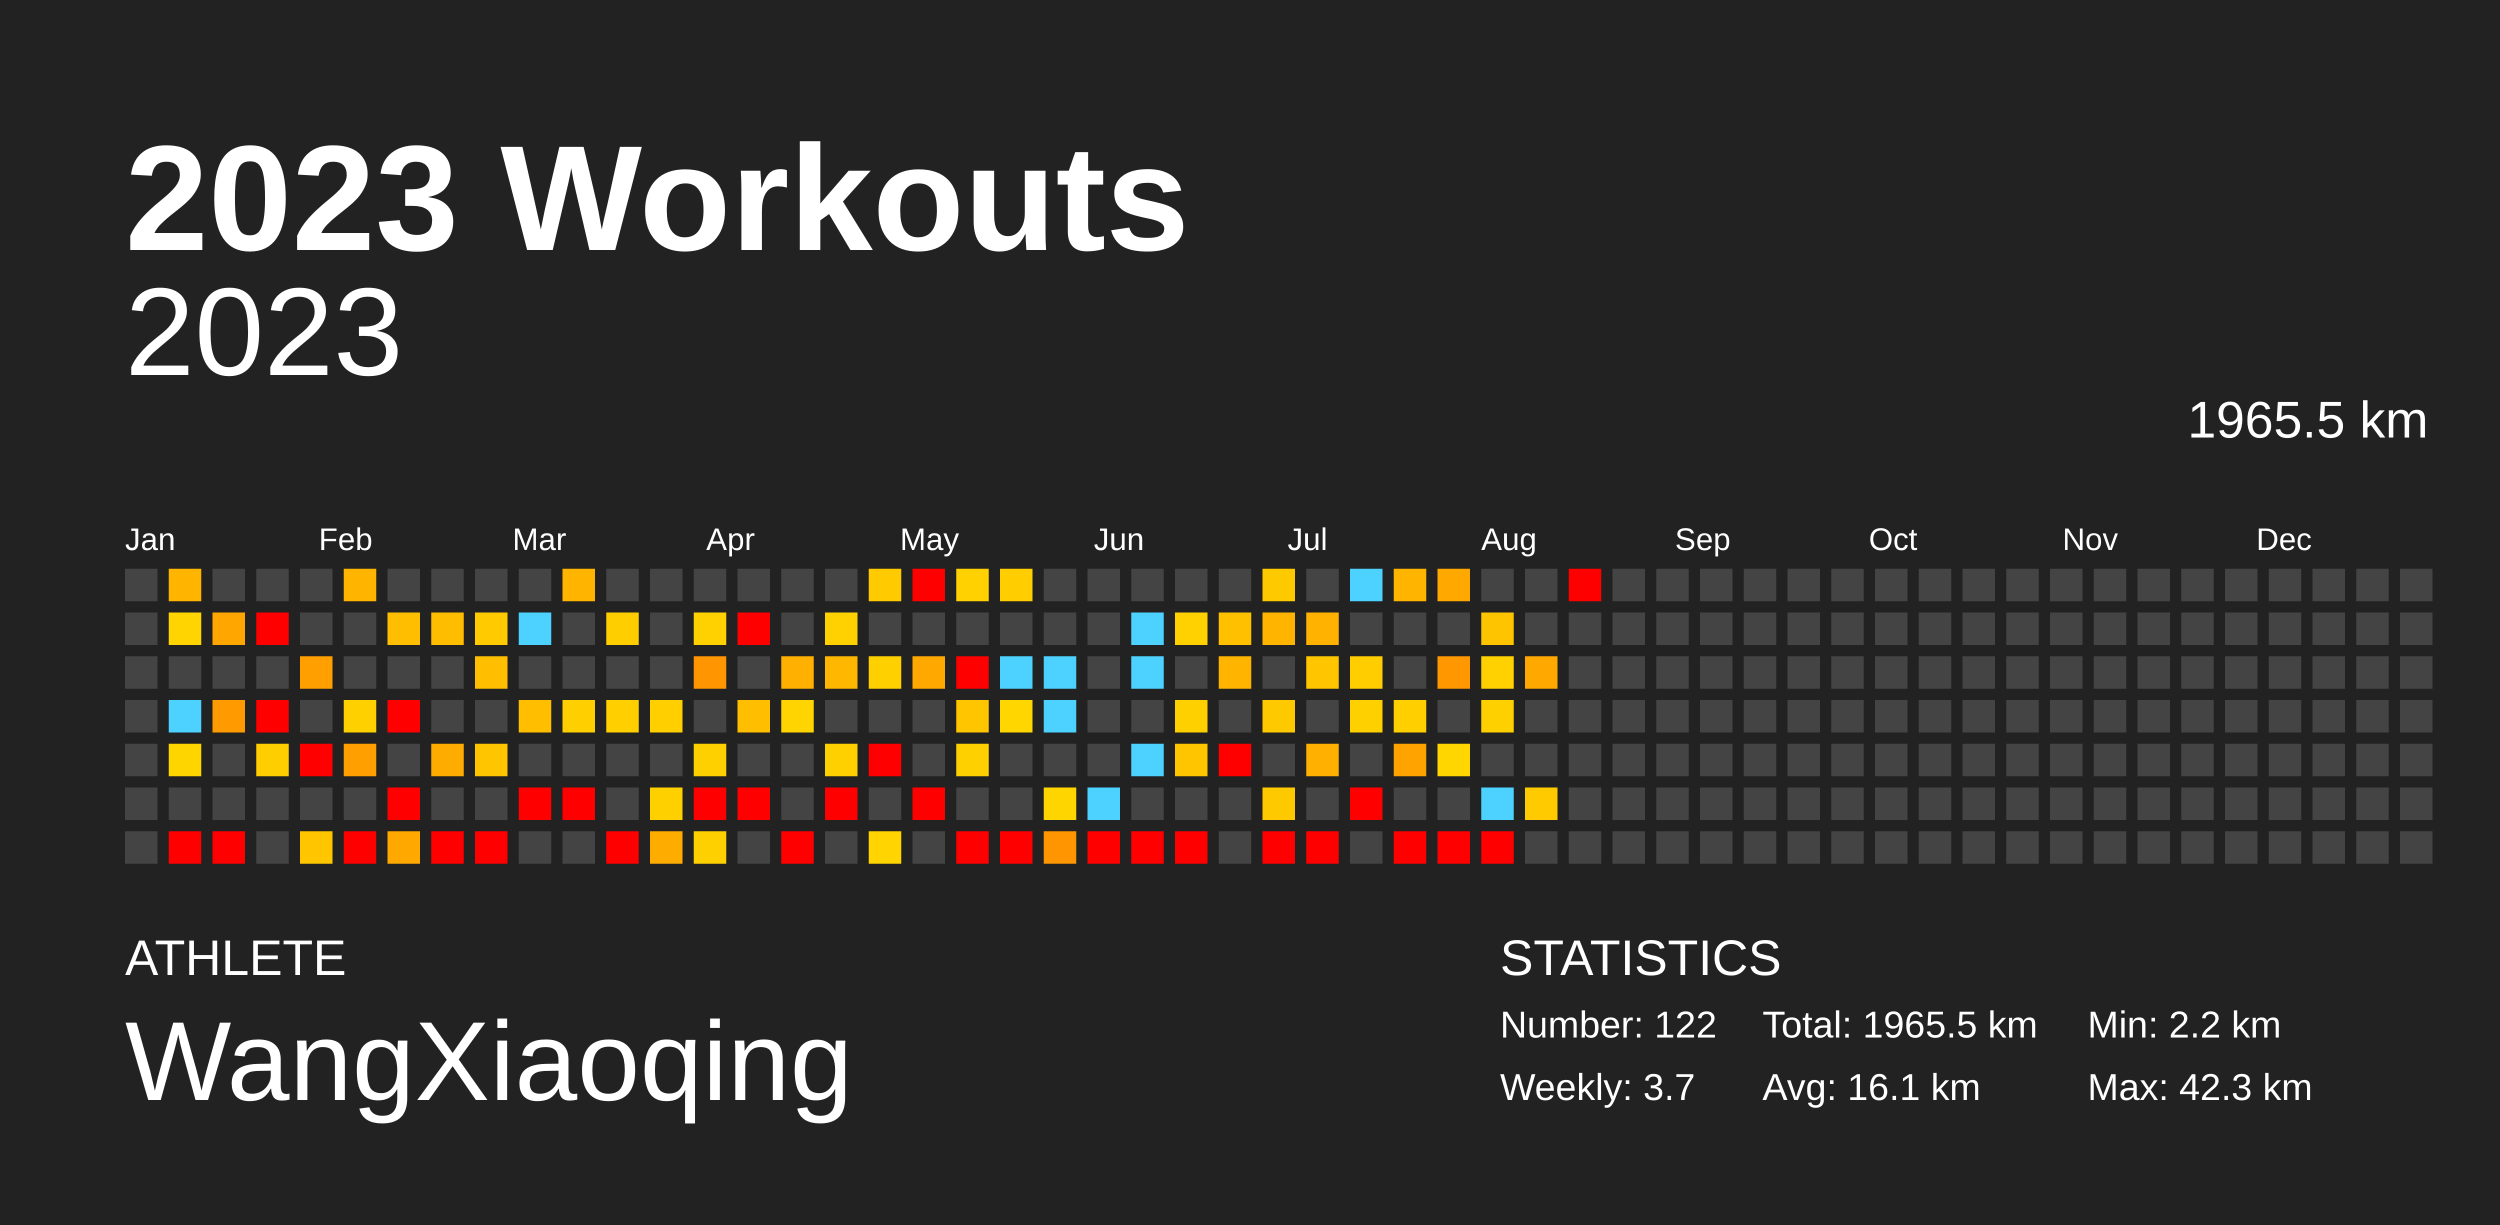
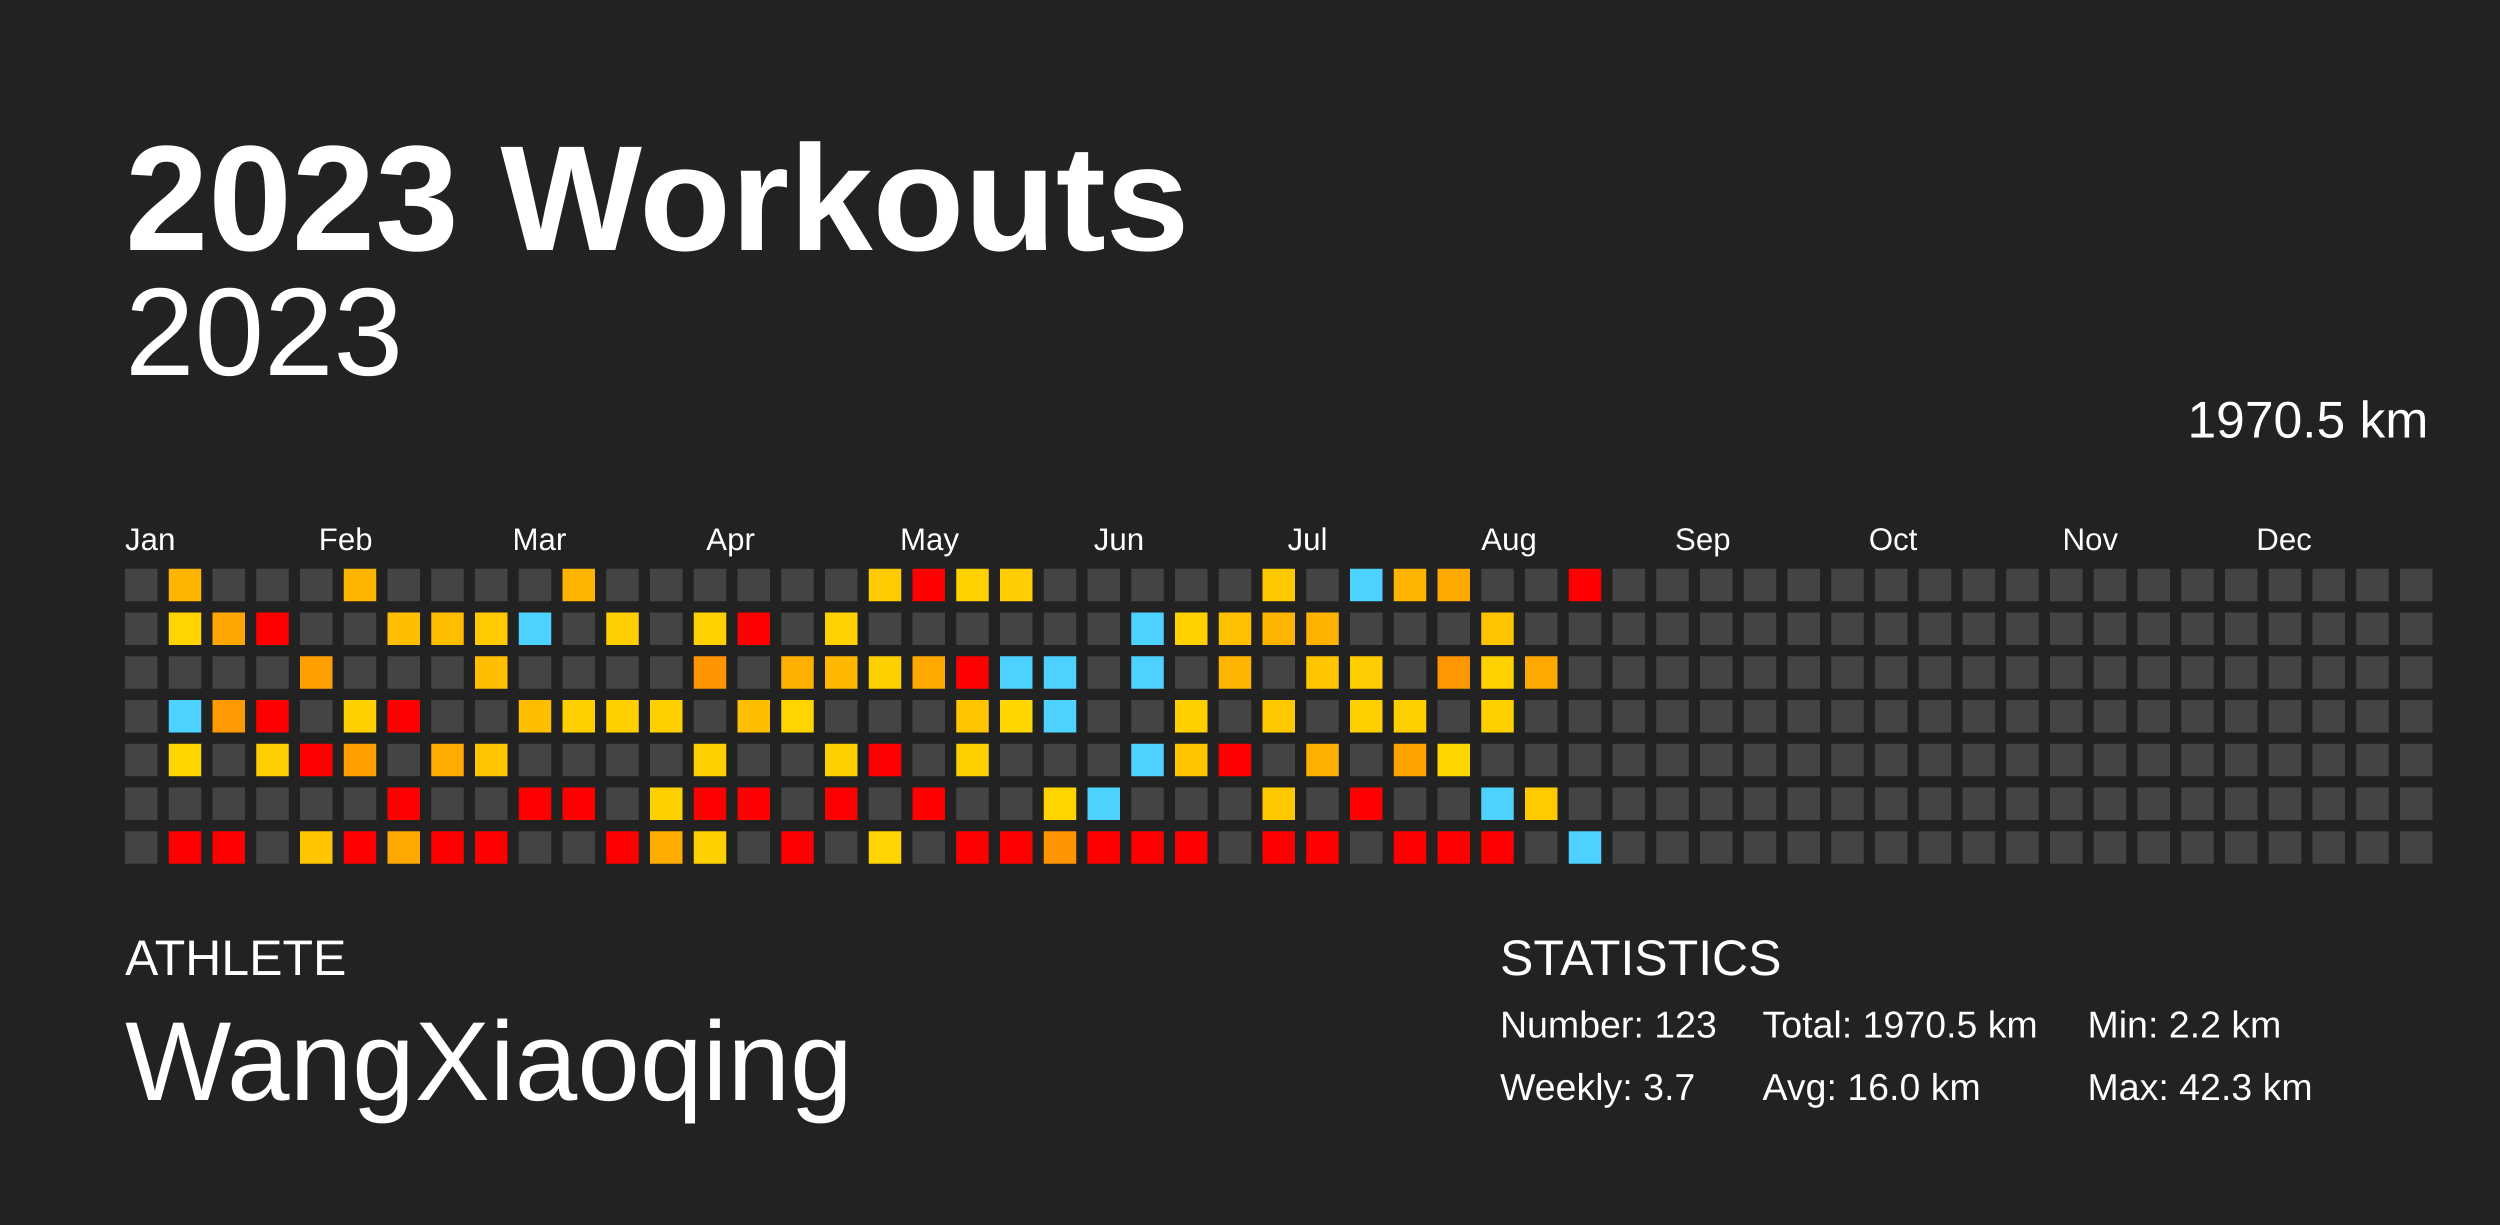
<svg xmlns="http://www.w3.org/2000/svg" baseProfile="full" height="98mm" version="1.1" viewBox="0,0,200,98" width="200mm">
  <defs />
  <rect fill="#222222" height="98" width="200" x="0" y="0" />
  <text fill="#FFFFFF" style="font-size:12px; font-family:Arial; font-weight:bold;" x="10" y="20">2023 Workouts</text>
  <text fill="#FFFFFF" style="font-size:4px; font-family:Arial" x="10" y="78">ATHLETE</text>
  <text fill="#FFFFFF" style="font-size:9px; font-family:Arial" x="10" y="88">WangXiaoqing</text>
  <text fill="#FFFFFF" style="font-size:4px; font-family:Arial" x="120" y="78">STATISTICS</text>
-   <text fill="#FFFFFF" style="font-size:3px; font-family:Arial" x="120" y="83">Number: 122</text>
+   <text fill="#FFFFFF" style="font-size:3px; font-family:Arial" x="120" y="83">Number: 123</text>
  <text fill="#FFFFFF" style="font-size:3px; font-family:Arial" x="120" y="88">Weekly: 3.7</text>
-   <text fill="#FFFFFF" style="font-size:3px; font-family:Arial" x="141" y="83">Total: 1965.5 km</text>
-   <text fill="#FFFFFF" style="font-size:3px; font-family:Arial" x="141" y="88">Avg: 16.1 km</text>
+   <text fill="#FFFFFF" style="font-size:3px; font-family:Arial" x="141" y="83">Total: 1970.5 km</text>
+   <text fill="#FFFFFF" style="font-size:3px; font-family:Arial" x="141" y="88">Avg: 16.0 km</text>
  <text fill="#FFFFFF" style="font-size:3px; font-family:Arial" x="167" y="83">Min: 2.2 km</text>
  <text fill="#FFFFFF" style="font-size:3px; font-family:Arial" x="167" y="88">Max: 42.3 km</text>
  <text alignment-baseline="hanging" fill="#FFFFFF" style="font-size:10.0px; font-family:Arial;" x="10" y="30">2023</text>
-   <text alignment-baseline="hanging" fill="#FFFFFF" style="font-size:4.125px; font-family:Arial;" x="175" y="35">1965.5 km</text>
+   <text alignment-baseline="hanging" fill="#FFFFFF" style="font-size:4.125px; font-family:Arial;" x="175" y="35">1970.5 km</text>
  <text fill="#FFFFFF" style="font-size:2.5px; font-family:Arial" x="10.0" y="44">Jan</text>
  <text fill="#FFFFFF" style="font-size:2.5px; font-family:Arial" x="25.5" y="44">Feb</text>
  <text fill="#FFFFFF" style="font-size:2.5px; font-family:Arial" x="41.0" y="44">Mar</text>
  <text fill="#FFFFFF" style="font-size:2.5px; font-family:Arial" x="56.5" y="44">Apr</text>
  <text fill="#FFFFFF" style="font-size:2.5px; font-family:Arial" x="72.0" y="44">May</text>
  <text fill="#FFFFFF" style="font-size:2.5px; font-family:Arial" x="87.5" y="44">Jun</text>
  <text fill="#FFFFFF" style="font-size:2.5px; font-family:Arial" x="103.0" y="44">Jul</text>
  <text fill="#FFFFFF" style="font-size:2.5px; font-family:Arial" x="118.5" y="44">Aug</text>
  <text fill="#FFFFFF" style="font-size:2.5px; font-family:Arial" x="134.0" y="44">Sep</text>
  <text fill="#FFFFFF" style="font-size:2.5px; font-family:Arial" x="149.5" y="44">Oct</text>
  <text fill="#FFFFFF" style="font-size:2.5px; font-family:Arial" x="165.0" y="44">Nov</text>
  <text fill="#FFFFFF" style="font-size:2.5px; font-family:Arial" x="180.5" y="44">Dec</text>
  <rect fill="#444444" height="2.6" width="2.6" x="10.0" y="45.5" />
  <rect fill="#444444" height="2.6" width="2.6" x="10.0" y="49.0" />
  <rect fill="#444444" height="2.6" width="2.6" x="10.0" y="52.5" />
  <rect fill="#444444" height="2.6" width="2.6" x="10.0" y="56.0" />
  <rect fill="#444444" height="2.6" width="2.6" x="10.0" y="59.5" />
  <rect fill="#444444" height="2.6" width="2.6" x="10.0" y="63.0" />
  <rect fill="#444444" height="2.6" width="2.6" x="10.0" y="66.5" />
  <rect fill="#ffb500" height="2.6" width="2.6" x="13.5" y="45.5" />
  <rect fill="#ffd400" height="2.6" width="2.6" x="13.5" y="49.0" />
  <rect fill="#444444" height="2.6" width="2.6" x="13.5" y="52.5" />
  <rect fill="#4dd2ff" height="2.6" width="2.6" x="13.5" y="56.0" />
  <rect fill="#ffd500" height="2.6" width="2.6" x="13.5" y="59.5" />
  <rect fill="#444444" height="2.6" width="2.6" x="13.5" y="63.0" />
  <rect fill="red" height="2.6" width="2.6" x="13.5" y="66.5" />
  <rect fill="#444444" height="2.6" width="2.6" x="17.0" y="45.5" />
  <rect fill="#ffa700" height="2.6" width="2.6" x="17.0" y="49.0" />
  <rect fill="#444444" height="2.6" width="2.6" x="17.0" y="52.5" />
  <rect fill="#ff9b00" height="2.6" width="2.6" x="17.0" y="56.0" />
  <rect fill="#444444" height="2.6" width="2.6" x="17.0" y="59.5" />
  <rect fill="#444444" height="2.6" width="2.6" x="17.0" y="63.0" />
  <rect fill="red" height="2.6" width="2.6" x="17.0" y="66.5" />
  <rect fill="#444444" height="2.6" width="2.6" x="20.5" y="45.5" />
  <rect fill="red" height="2.6" width="2.6" x="20.5" y="49.0" />
  <rect fill="#444444" height="2.6" width="2.6" x="20.5" y="52.5" />
  <rect fill="red" height="2.6" width="2.6" x="20.5" y="56.0" />
  <rect fill="#ffce00" height="2.6" width="2.6" x="20.5" y="59.5" />
  <rect fill="#444444" height="2.6" width="2.6" x="20.5" y="63.0" />
  <rect fill="#444444" height="2.6" width="2.6" x="20.5" y="66.5" />
  <rect fill="#444444" height="2.6" width="2.6" x="24.0" y="45.5" />
  <rect fill="#444444" height="2.6" width="2.6" x="24.0" y="49.0" />
  <rect fill="#ff9f00" height="2.6" width="2.6" x="24.0" y="52.5" />
  <rect fill="#444444" height="2.6" width="2.6" x="24.0" y="56.0" />
  <rect fill="red" height="2.6" width="2.6" x="24.0" y="59.5" />
  <rect fill="#444444" height="2.6" width="2.6" x="24.0" y="63.0" />
  <rect fill="#ffc600" height="2.6" width="2.6" x="24.0" y="66.5" />
  <rect fill="#ffb500" height="2.6" width="2.6" x="27.5" y="45.5" />
  <rect fill="#444444" height="2.6" width="2.6" x="27.5" y="49.0" />
  <rect fill="#444444" height="2.6" width="2.6" x="27.5" y="52.5" />
  <rect fill="#ffd000" height="2.6" width="2.6" x="27.5" y="56.0" />
  <rect fill="#ff9f00" height="2.6" width="2.6" x="27.5" y="59.5" />
  <rect fill="#444444" height="2.6" width="2.6" x="27.5" y="63.0" />
  <rect fill="red" height="2.6" width="2.6" x="27.5" y="66.5" />
  <rect fill="#444444" height="2.6" width="2.6" x="31.0" y="45.5" />
  <rect fill="#ffbf00" height="2.6" width="2.6" x="31.0" y="49.0" />
  <rect fill="#444444" height="2.6" width="2.6" x="31.0" y="52.5" />
  <rect fill="red" height="2.6" width="2.6" x="31.0" y="56.0" />
  <rect fill="#444444" height="2.6" width="2.6" x="31.0" y="59.5" />
  <rect fill="red" height="2.6" width="2.6" x="31.0" y="63.0" />
  <rect fill="#ffa800" height="2.6" width="2.6" x="31.0" y="66.5" />
  <rect fill="#444444" height="2.6" width="2.6" x="34.5" y="45.5" />
  <rect fill="#ffbd00" height="2.6" width="2.6" x="34.5" y="49.0" />
  <rect fill="#444444" height="2.6" width="2.6" x="34.5" y="52.5" />
  <rect fill="#444444" height="2.6" width="2.6" x="34.5" y="56.0" />
  <rect fill="#ffac00" height="2.6" width="2.6" x="34.5" y="59.5" />
  <rect fill="#444444" height="2.6" width="2.6" x="34.5" y="63.0" />
  <rect fill="red" height="2.6" width="2.6" x="34.5" y="66.5" />
  <rect fill="#444444" height="2.6" width="2.6" x="38.0" y="45.5" />
  <rect fill="#ffca00" height="2.6" width="2.6" x="38.0" y="49.0" />
  <rect fill="#ffbf00" height="2.6" width="2.6" x="38.0" y="52.5" />
  <rect fill="#444444" height="2.6" width="2.6" x="38.0" y="56.0" />
  <rect fill="#ffc600" height="2.6" width="2.6" x="38.0" y="59.5" />
  <rect fill="#444444" height="2.6" width="2.6" x="38.0" y="63.0" />
  <rect fill="red" height="2.6" width="2.6" x="38.0" y="66.5" />
  <rect fill="#444444" height="2.6" width="2.6" x="41.5" y="45.5" />
  <rect fill="#4dd2ff" height="2.6" width="2.6" x="41.5" y="49.0" />
  <rect fill="#444444" height="2.6" width="2.6" x="41.5" y="52.5" />
  <rect fill="#ffbf00" height="2.6" width="2.6" x="41.5" y="56.0" />
  <rect fill="#444444" height="2.6" width="2.6" x="41.5" y="59.5" />
  <rect fill="red" height="2.6" width="2.6" x="41.5" y="63.0" />
  <rect fill="#444444" height="2.6" width="2.6" x="41.5" y="66.5" />
  <rect fill="#ffb500" height="2.6" width="2.6" x="45.0" y="45.5" />
  <rect fill="#444444" height="2.6" width="2.6" x="45.0" y="49.0" />
  <rect fill="#444444" height="2.6" width="2.6" x="45.0" y="52.5" />
  <rect fill="#ffcf00" height="2.6" width="2.6" x="45.0" y="56.0" />
  <rect fill="#444444" height="2.6" width="2.6" x="45.0" y="59.5" />
  <rect fill="red" height="2.6" width="2.6" x="45.0" y="63.0" />
  <rect fill="#444444" height="2.6" width="2.6" x="45.0" y="66.5" />
  <rect fill="#444444" height="2.6" width="2.6" x="48.5" y="45.5" />
  <rect fill="#ffce00" height="2.6" width="2.6" x="48.5" y="49.0" />
  <rect fill="#444444" height="2.6" width="2.6" x="48.5" y="52.5" />
  <rect fill="#ffcf00" height="2.6" width="2.6" x="48.5" y="56.0" />
  <rect fill="#444444" height="2.6" width="2.6" x="48.5" y="59.5" />
  <rect fill="#444444" height="2.6" width="2.6" x="48.5" y="63.0" />
  <rect fill="red" height="2.6" width="2.6" x="48.5" y="66.5" />
  <rect fill="#444444" height="2.6" width="2.6" x="52.0" y="45.5" />
  <rect fill="#444444" height="2.6" width="2.6" x="52.0" y="49.0" />
  <rect fill="#444444" height="2.6" width="2.6" x="52.0" y="52.5" />
  <rect fill="#ffcf00" height="2.6" width="2.6" x="52.0" y="56.0" />
  <rect fill="#444444" height="2.6" width="2.6" x="52.0" y="59.5" />
  <rect fill="#ffd000" height="2.6" width="2.6" x="52.0" y="63.0" />
  <rect fill="#ffac00" height="2.6" width="2.6" x="52.0" y="66.5" />
  <rect fill="#444444" height="2.6" width="2.6" x="55.5" y="45.5" />
  <rect fill="#ffd100" height="2.6" width="2.6" x="55.5" y="49.0" />
  <rect fill="#ff9500" height="2.6" width="2.6" x="55.5" y="52.5" />
  <rect fill="#444444" height="2.6" width="2.6" x="55.5" y="56.0" />
  <rect fill="#ffd000" height="2.6" width="2.6" x="55.5" y="59.5" />
  <rect fill="red" height="2.6" width="2.6" x="55.5" y="63.0" />
  <rect fill="#ffd000" height="2.6" width="2.6" x="55.5" y="66.5" />
  <rect fill="#444444" height="2.6" width="2.6" x="59.0" y="45.5" />
  <rect fill="red" height="2.6" width="2.6" x="59.0" y="49.0" />
  <rect fill="#444444" height="2.6" width="2.6" x="59.0" y="52.5" />
  <rect fill="#ffbe00" height="2.6" width="2.6" x="59.0" y="56.0" />
  <rect fill="#444444" height="2.6" width="2.6" x="59.0" y="59.5" />
  <rect fill="red" height="2.6" width="2.6" x="59.0" y="63.0" />
  <rect fill="#444444" height="2.6" width="2.6" x="59.0" y="66.5" />
  <rect fill="#444444" height="2.6" width="2.6" x="62.5" y="45.5" />
  <rect fill="#444444" height="2.6" width="2.6" x="62.5" y="49.0" />
  <rect fill="#ffb000" height="2.6" width="2.6" x="62.5" y="52.5" />
  <rect fill="#ffd400" height="2.6" width="2.6" x="62.5" y="56.0" />
  <rect fill="#444444" height="2.6" width="2.6" x="62.5" y="59.5" />
  <rect fill="#444444" height="2.6" width="2.6" x="62.5" y="63.0" />
  <rect fill="red" height="2.6" width="2.6" x="62.5" y="66.5" />
  <rect fill="#444444" height="2.6" width="2.6" x="66.0" y="45.5" />
  <rect fill="#ffd100" height="2.6" width="2.6" x="66.0" y="49.0" />
  <rect fill="#ffb700" height="2.6" width="2.6" x="66.0" y="52.5" />
  <rect fill="#444444" height="2.6" width="2.6" x="66.0" y="56.0" />
  <rect fill="#ffd000" height="2.6" width="2.6" x="66.0" y="59.5" />
  <rect fill="red" height="2.6" width="2.6" x="66.0" y="63.0" />
  <rect fill="#444444" height="2.6" width="2.6" x="66.0" y="66.5" />
  <rect fill="#ffcb00" height="2.6" width="2.6" x="69.5" y="45.5" />
  <rect fill="#444444" height="2.6" width="2.6" x="69.5" y="49.0" />
  <rect fill="#ffd000" height="2.6" width="2.6" x="69.5" y="52.5" />
  <rect fill="#444444" height="2.6" width="2.6" x="69.5" y="56.0" />
  <rect fill="red" height="2.6" width="2.6" x="69.5" y="59.5" />
  <rect fill="#444444" height="2.6" width="2.6" x="69.5" y="63.0" />
  <rect fill="#ffd400" height="2.6" width="2.6" x="69.5" y="66.5" />
  <rect fill="red" height="2.6" width="2.6" x="73.0" y="45.5" />
  <rect fill="#444444" height="2.6" width="2.6" x="73.0" y="49.0" />
  <rect fill="#ffa900" height="2.6" width="2.6" x="73.0" y="52.5" />
  <rect fill="#444444" height="2.6" width="2.6" x="73.0" y="56.0" />
  <rect fill="#444444" height="2.6" width="2.6" x="73.0" y="59.5" />
  <rect fill="red" height="2.6" width="2.6" x="73.0" y="63.0" />
  <rect fill="#444444" height="2.6" width="2.6" x="73.0" y="66.5" />
  <rect fill="#ffd100" height="2.6" width="2.6" x="76.5" y="45.5" />
  <rect fill="#444444" height="2.6" width="2.6" x="76.5" y="49.0" />
  <rect fill="red" height="2.6" width="2.6" x="76.5" y="52.5" />
  <rect fill="#ffc600" height="2.6" width="2.6" x="76.5" y="56.0" />
  <rect fill="#ffd000" height="2.6" width="2.6" x="76.5" y="59.5" />
  <rect fill="#444444" height="2.6" width="2.6" x="76.5" y="63.0" />
  <rect fill="red" height="2.6" width="2.6" x="76.5" y="66.5" />
  <rect fill="#ffcd00" height="2.6" width="2.6" x="80.0" y="45.5" />
  <rect fill="#444444" height="2.6" width="2.6" x="80.0" y="49.0" />
  <rect fill="#4dd2ff" height="2.6" width="2.6" x="80.0" y="52.5" />
  <rect fill="#ffd600" height="2.6" width="2.6" x="80.0" y="56.0" />
  <rect fill="#444444" height="2.6" width="2.6" x="80.0" y="59.5" />
  <rect fill="#444444" height="2.6" width="2.6" x="80.0" y="63.0" />
  <rect fill="red" height="2.6" width="2.6" x="80.0" y="66.5" />
  <rect fill="#444444" height="2.6" width="2.6" x="83.5" y="45.5" />
  <rect fill="#444444" height="2.6" width="2.6" x="83.5" y="49.0" />
  <rect fill="#4dd2ff" height="2.6" width="2.6" x="83.5" y="52.5" />
  <rect fill="#4dd2ff" height="2.6" width="2.6" x="83.5" y="56.0" />
  <rect fill="#444444" height="2.6" width="2.6" x="83.5" y="59.5" />
  <rect fill="#ffd500" height="2.6" width="2.6" x="83.5" y="63.0" />
  <rect fill="#ff9500" height="2.6" width="2.6" x="83.5" y="66.5" />
  <rect fill="#444444" height="2.6" width="2.6" x="87.0" y="45.5" />
  <rect fill="#444444" height="2.6" width="2.6" x="87.0" y="49.0" />
  <rect fill="#444444" height="2.6" width="2.6" x="87.0" y="52.5" />
  <rect fill="#444444" height="2.6" width="2.6" x="87.0" y="56.0" />
  <rect fill="#444444" height="2.6" width="2.6" x="87.0" y="59.5" />
  <rect fill="#4dd2ff" height="2.6" width="2.6" x="87.0" y="63.0" />
  <rect fill="red" height="2.6" width="2.6" x="87.0" y="66.5" />
  <rect fill="#444444" height="2.6" width="2.6" x="90.5" y="45.5" />
  <rect fill="#4dd2ff" height="2.6" width="2.6" x="90.5" y="49.0" />
  <rect fill="#4dd2ff" height="2.6" width="2.6" x="90.5" y="52.5" />
  <rect fill="#444444" height="2.6" width="2.6" x="90.5" y="56.0" />
  <rect fill="#4dd2ff" height="2.6" width="2.6" x="90.5" y="59.5" />
  <rect fill="#444444" height="2.6" width="2.6" x="90.5" y="63.0" />
  <rect fill="red" height="2.6" width="2.6" x="90.5" y="66.5" />
  <rect fill="#444444" height="2.6" width="2.6" x="94.0" y="45.5" />
  <rect fill="#ffd100" height="2.6" width="2.6" x="94.0" y="49.0" />
  <rect fill="#444444" height="2.6" width="2.6" x="94.0" y="52.5" />
  <rect fill="#ffd000" height="2.6" width="2.6" x="94.0" y="56.0" />
  <rect fill="#ffc600" height="2.6" width="2.6" x="94.0" y="59.5" />
  <rect fill="#444444" height="2.6" width="2.6" x="94.0" y="63.0" />
  <rect fill="red" height="2.6" width="2.6" x="94.0" y="66.5" />
  <rect fill="#444444" height="2.6" width="2.6" x="97.5" y="45.5" />
  <rect fill="#ffc000" height="2.6" width="2.6" x="97.5" y="49.0" />
  <rect fill="#ffb500" height="2.6" width="2.6" x="97.5" y="52.5" />
  <rect fill="#444444" height="2.6" width="2.6" x="97.5" y="56.0" />
  <rect fill="red" height="2.6" width="2.6" x="97.5" y="59.5" />
  <rect fill="#444444" height="2.6" width="2.6" x="97.5" y="63.0" />
  <rect fill="#444444" height="2.6" width="2.6" x="97.5" y="66.5" />
  <rect fill="#ffc900" height="2.6" width="2.6" x="101.0" y="45.5" />
  <rect fill="#ffb500" height="2.6" width="2.6" x="101.0" y="49.0" />
  <rect fill="#444444" height="2.6" width="2.6" x="101.0" y="52.5" />
  <rect fill="#ffc900" height="2.6" width="2.6" x="101.0" y="56.0" />
  <rect fill="#444444" height="2.6" width="2.6" x="101.0" y="59.5" />
  <rect fill="#ffc900" height="2.6" width="2.6" x="101.0" y="63.0" />
  <rect fill="red" height="2.6" width="2.6" x="101.0" y="66.5" />
  <rect fill="#444444" height="2.6" width="2.6" x="104.5" y="45.5" />
  <rect fill="#ffb300" height="2.6" width="2.6" x="104.5" y="49.0" />
  <rect fill="#ffc600" height="2.6" width="2.6" x="104.5" y="52.5" />
  <rect fill="#444444" height="2.6" width="2.6" x="104.5" y="56.0" />
  <rect fill="#ffb000" height="2.6" width="2.6" x="104.5" y="59.5" />
  <rect fill="#444444" height="2.6" width="2.6" x="104.5" y="63.0" />
  <rect fill="red" height="2.6" width="2.6" x="104.5" y="66.5" />
  <rect fill="#4dd2ff" height="2.6" width="2.6" x="108.0" y="45.5" />
  <rect fill="#444444" height="2.6" width="2.6" x="108.0" y="49.0" />
  <rect fill="#ffcd00" height="2.6" width="2.6" x="108.0" y="52.5" />
  <rect fill="#ffd000" height="2.6" width="2.6" x="108.0" y="56.0" />
  <rect fill="#444444" height="2.6" width="2.6" x="108.0" y="59.5" />
  <rect fill="red" height="2.6" width="2.6" x="108.0" y="63.0" />
  <rect fill="#444444" height="2.6" width="2.6" x="108.0" y="66.5" />
  <rect fill="#ffb500" height="2.6" width="2.6" x="111.5" y="45.5" />
  <rect fill="#444444" height="2.6" width="2.6" x="111.5" y="49.0" />
  <rect fill="#444444" height="2.6" width="2.6" x="111.5" y="52.5" />
  <rect fill="#ffcf00" height="2.6" width="2.6" x="111.5" y="56.0" />
  <rect fill="#ffa300" height="2.6" width="2.6" x="111.5" y="59.5" />
  <rect fill="#444444" height="2.6" width="2.6" x="111.5" y="63.0" />
  <rect fill="red" height="2.6" width="2.6" x="111.5" y="66.5" />
  <rect fill="#ffa900" height="2.6" width="2.6" x="115.0" y="45.5" />
  <rect fill="#444444" height="2.6" width="2.6" x="115.0" y="49.0" />
  <rect fill="#ff9800" height="2.6" width="2.6" x="115.0" y="52.5" />
  <rect fill="#444444" height="2.6" width="2.6" x="115.0" y="56.0" />
  <rect fill="#ffd600" height="2.6" width="2.6" x="115.0" y="59.5" />
  <rect fill="#444444" height="2.6" width="2.6" x="115.0" y="63.0" />
  <rect fill="red" height="2.6" width="2.6" x="115.0" y="66.5" />
  <rect fill="#444444" height="2.6" width="2.6" x="118.5" y="45.5" />
  <rect fill="#ffc400" height="2.6" width="2.6" x="118.5" y="49.0" />
  <rect fill="#ffd100" height="2.6" width="2.6" x="118.5" y="52.5" />
  <rect fill="#ffd000" height="2.6" width="2.6" x="118.5" y="56.0" />
  <rect fill="#444444" height="2.6" width="2.6" x="118.5" y="59.5" />
  <rect fill="#4dd2ff" height="2.6" width="2.6" x="118.5" y="63.0" />
  <rect fill="red" height="2.6" width="2.6" x="118.5" y="66.5" />
  <rect fill="#444444" height="2.6" width="2.6" x="122.0" y="45.5" />
  <rect fill="#444444" height="2.6" width="2.6" x="122.0" y="49.0" />
  <rect fill="#ffa800" height="2.6" width="2.6" x="122.0" y="52.5" />
  <rect fill="#444444" height="2.6" width="2.6" x="122.0" y="56.0" />
  <rect fill="#444444" height="2.6" width="2.6" x="122.0" y="59.5" />
  <rect fill="#ffca00" height="2.6" width="2.6" x="122.0" y="63.0" />
  <rect fill="#444444" height="2.6" width="2.6" x="122.0" y="66.5" />
  <rect fill="red" height="2.6" width="2.6" x="125.5" y="45.5" />
  <rect fill="#444444" height="2.6" width="2.6" x="125.5" y="49.0" />
  <rect fill="#444444" height="2.6" width="2.6" x="125.5" y="52.5" />
  <rect fill="#444444" height="2.6" width="2.6" x="125.5" y="56.0" />
  <rect fill="#444444" height="2.6" width="2.6" x="125.5" y="59.5" />
  <rect fill="#444444" height="2.6" width="2.6" x="125.5" y="63.0" />
-   <rect fill="#444444" height="2.6" width="2.6" x="125.5" y="66.5" />
+   <rect fill="#4dd2ff" height="2.6" width="2.6" x="125.5" y="66.5" />
  <rect fill="#444444" height="2.6" width="2.6" x="129.0" y="45.5" />
  <rect fill="#444444" height="2.6" width="2.6" x="129.0" y="49.0" />
  <rect fill="#444444" height="2.6" width="2.6" x="129.0" y="52.5" />
  <rect fill="#444444" height="2.6" width="2.6" x="129.0" y="56.0" />
  <rect fill="#444444" height="2.6" width="2.6" x="129.0" y="59.5" />
  <rect fill="#444444" height="2.6" width="2.6" x="129.0" y="63.0" />
  <rect fill="#444444" height="2.6" width="2.6" x="129.0" y="66.5" />
  <rect fill="#444444" height="2.6" width="2.6" x="132.5" y="45.5" />
  <rect fill="#444444" height="2.6" width="2.6" x="132.5" y="49.0" />
  <rect fill="#444444" height="2.6" width="2.6" x="132.5" y="52.5" />
  <rect fill="#444444" height="2.6" width="2.6" x="132.5" y="56.0" />
  <rect fill="#444444" height="2.6" width="2.6" x="132.5" y="59.5" />
  <rect fill="#444444" height="2.6" width="2.6" x="132.5" y="63.0" />
  <rect fill="#444444" height="2.6" width="2.6" x="132.5" y="66.5" />
  <rect fill="#444444" height="2.6" width="2.6" x="136.0" y="45.5" />
  <rect fill="#444444" height="2.6" width="2.6" x="136.0" y="49.0" />
  <rect fill="#444444" height="2.6" width="2.6" x="136.0" y="52.5" />
  <rect fill="#444444" height="2.6" width="2.6" x="136.0" y="56.0" />
  <rect fill="#444444" height="2.6" width="2.6" x="136.0" y="59.5" />
  <rect fill="#444444" height="2.6" width="2.6" x="136.0" y="63.0" />
  <rect fill="#444444" height="2.6" width="2.6" x="136.0" y="66.5" />
  <rect fill="#444444" height="2.6" width="2.6" x="139.5" y="45.5" />
  <rect fill="#444444" height="2.6" width="2.6" x="139.5" y="49.0" />
  <rect fill="#444444" height="2.6" width="2.6" x="139.5" y="52.5" />
  <rect fill="#444444" height="2.6" width="2.6" x="139.5" y="56.0" />
  <rect fill="#444444" height="2.6" width="2.6" x="139.5" y="59.5" />
  <rect fill="#444444" height="2.6" width="2.6" x="139.5" y="63.0" />
  <rect fill="#444444" height="2.6" width="2.6" x="139.5" y="66.5" />
  <rect fill="#444444" height="2.6" width="2.6" x="143.0" y="45.5" />
  <rect fill="#444444" height="2.6" width="2.6" x="143.0" y="49.0" />
  <rect fill="#444444" height="2.6" width="2.6" x="143.0" y="52.5" />
  <rect fill="#444444" height="2.6" width="2.6" x="143.0" y="56.0" />
  <rect fill="#444444" height="2.6" width="2.6" x="143.0" y="59.5" />
  <rect fill="#444444" height="2.6" width="2.6" x="143.0" y="63.0" />
  <rect fill="#444444" height="2.6" width="2.6" x="143.0" y="66.5" />
  <rect fill="#444444" height="2.6" width="2.6" x="146.5" y="45.5" />
  <rect fill="#444444" height="2.6" width="2.6" x="146.5" y="49.0" />
  <rect fill="#444444" height="2.6" width="2.6" x="146.5" y="52.5" />
  <rect fill="#444444" height="2.6" width="2.6" x="146.5" y="56.0" />
  <rect fill="#444444" height="2.6" width="2.6" x="146.5" y="59.5" />
  <rect fill="#444444" height="2.6" width="2.6" x="146.5" y="63.0" />
  <rect fill="#444444" height="2.6" width="2.6" x="146.5" y="66.5" />
  <rect fill="#444444" height="2.6" width="2.6" x="150.0" y="45.5" />
  <rect fill="#444444" height="2.6" width="2.6" x="150.0" y="49.0" />
  <rect fill="#444444" height="2.6" width="2.6" x="150.0" y="52.5" />
  <rect fill="#444444" height="2.6" width="2.6" x="150.0" y="56.0" />
  <rect fill="#444444" height="2.6" width="2.6" x="150.0" y="59.5" />
  <rect fill="#444444" height="2.6" width="2.6" x="150.0" y="63.0" />
  <rect fill="#444444" height="2.6" width="2.6" x="150.0" y="66.5" />
  <rect fill="#444444" height="2.6" width="2.6" x="153.5" y="45.5" />
  <rect fill="#444444" height="2.6" width="2.6" x="153.5" y="49.0" />
  <rect fill="#444444" height="2.6" width="2.6" x="153.5" y="52.5" />
  <rect fill="#444444" height="2.6" width="2.6" x="153.5" y="56.0" />
  <rect fill="#444444" height="2.6" width="2.6" x="153.5" y="59.5" />
  <rect fill="#444444" height="2.6" width="2.6" x="153.5" y="63.0" />
  <rect fill="#444444" height="2.6" width="2.6" x="153.5" y="66.5" />
  <rect fill="#444444" height="2.6" width="2.6" x="157.0" y="45.5" />
  <rect fill="#444444" height="2.6" width="2.6" x="157.0" y="49.0" />
  <rect fill="#444444" height="2.6" width="2.6" x="157.0" y="52.5" />
  <rect fill="#444444" height="2.6" width="2.6" x="157.0" y="56.0" />
  <rect fill="#444444" height="2.6" width="2.6" x="157.0" y="59.5" />
  <rect fill="#444444" height="2.6" width="2.6" x="157.0" y="63.0" />
  <rect fill="#444444" height="2.6" width="2.6" x="157.0" y="66.5" />
  <rect fill="#444444" height="2.6" width="2.6" x="160.5" y="45.5" />
  <rect fill="#444444" height="2.6" width="2.6" x="160.5" y="49.0" />
  <rect fill="#444444" height="2.6" width="2.6" x="160.5" y="52.5" />
  <rect fill="#444444" height="2.6" width="2.6" x="160.5" y="56.0" />
  <rect fill="#444444" height="2.6" width="2.6" x="160.5" y="59.5" />
  <rect fill="#444444" height="2.6" width="2.6" x="160.5" y="63.0" />
  <rect fill="#444444" height="2.6" width="2.6" x="160.5" y="66.5" />
  <rect fill="#444444" height="2.6" width="2.6" x="164.0" y="45.5" />
  <rect fill="#444444" height="2.6" width="2.6" x="164.0" y="49.0" />
  <rect fill="#444444" height="2.6" width="2.6" x="164.0" y="52.5" />
  <rect fill="#444444" height="2.6" width="2.6" x="164.0" y="56.0" />
  <rect fill="#444444" height="2.6" width="2.6" x="164.0" y="59.5" />
  <rect fill="#444444" height="2.6" width="2.6" x="164.0" y="63.0" />
  <rect fill="#444444" height="2.6" width="2.6" x="164.0" y="66.5" />
  <rect fill="#444444" height="2.6" width="2.6" x="167.5" y="45.5" />
  <rect fill="#444444" height="2.6" width="2.6" x="167.5" y="49.0" />
  <rect fill="#444444" height="2.6" width="2.6" x="167.5" y="52.5" />
  <rect fill="#444444" height="2.6" width="2.6" x="167.5" y="56.0" />
  <rect fill="#444444" height="2.6" width="2.6" x="167.5" y="59.5" />
  <rect fill="#444444" height="2.6" width="2.6" x="167.5" y="63.0" />
  <rect fill="#444444" height="2.6" width="2.6" x="167.5" y="66.5" />
  <rect fill="#444444" height="2.6" width="2.6" x="171.0" y="45.5" />
  <rect fill="#444444" height="2.6" width="2.6" x="171.0" y="49.0" />
  <rect fill="#444444" height="2.6" width="2.6" x="171.0" y="52.5" />
  <rect fill="#444444" height="2.6" width="2.6" x="171.0" y="56.0" />
  <rect fill="#444444" height="2.6" width="2.6" x="171.0" y="59.5" />
  <rect fill="#444444" height="2.6" width="2.6" x="171.0" y="63.0" />
  <rect fill="#444444" height="2.6" width="2.6" x="171.0" y="66.5" />
  <rect fill="#444444" height="2.6" width="2.6" x="174.5" y="45.5" />
  <rect fill="#444444" height="2.6" width="2.6" x="174.5" y="49.0" />
  <rect fill="#444444" height="2.6" width="2.6" x="174.5" y="52.5" />
  <rect fill="#444444" height="2.6" width="2.6" x="174.5" y="56.0" />
  <rect fill="#444444" height="2.6" width="2.6" x="174.5" y="59.5" />
  <rect fill="#444444" height="2.6" width="2.6" x="174.5" y="63.0" />
  <rect fill="#444444" height="2.6" width="2.6" x="174.5" y="66.5" />
  <rect fill="#444444" height="2.6" width="2.6" x="178.0" y="45.5" />
  <rect fill="#444444" height="2.6" width="2.6" x="178.0" y="49.0" />
  <rect fill="#444444" height="2.6" width="2.6" x="178.0" y="52.5" />
  <rect fill="#444444" height="2.6" width="2.6" x="178.0" y="56.0" />
  <rect fill="#444444" height="2.6" width="2.6" x="178.0" y="59.5" />
  <rect fill="#444444" height="2.6" width="2.6" x="178.0" y="63.0" />
  <rect fill="#444444" height="2.6" width="2.6" x="178.0" y="66.5" />
  <rect fill="#444444" height="2.6" width="2.6" x="181.5" y="45.5" />
  <rect fill="#444444" height="2.6" width="2.6" x="181.5" y="49.0" />
  <rect fill="#444444" height="2.6" width="2.6" x="181.5" y="52.5" />
  <rect fill="#444444" height="2.6" width="2.6" x="181.5" y="56.0" />
  <rect fill="#444444" height="2.6" width="2.6" x="181.5" y="59.5" />
  <rect fill="#444444" height="2.6" width="2.6" x="181.5" y="63.0" />
  <rect fill="#444444" height="2.6" width="2.6" x="181.5" y="66.5" />
  <rect fill="#444444" height="2.6" width="2.6" x="185.0" y="45.5" />
  <rect fill="#444444" height="2.6" width="2.6" x="185.0" y="49.0" />
  <rect fill="#444444" height="2.6" width="2.6" x="185.0" y="52.5" />
  <rect fill="#444444" height="2.6" width="2.6" x="185.0" y="56.0" />
  <rect fill="#444444" height="2.6" width="2.6" x="185.0" y="59.5" />
  <rect fill="#444444" height="2.6" width="2.6" x="185.0" y="63.0" />
  <rect fill="#444444" height="2.6" width="2.6" x="185.0" y="66.5" />
  <rect fill="#444444" height="2.6" width="2.6" x="188.5" y="45.5" />
  <rect fill="#444444" height="2.6" width="2.6" x="188.5" y="49.0" />
  <rect fill="#444444" height="2.6" width="2.6" x="188.5" y="52.5" />
  <rect fill="#444444" height="2.6" width="2.6" x="188.5" y="56.0" />
  <rect fill="#444444" height="2.6" width="2.6" x="188.5" y="59.5" />
  <rect fill="#444444" height="2.6" width="2.6" x="188.5" y="63.0" />
  <rect fill="#444444" height="2.6" width="2.6" x="188.5" y="66.5" />
  <rect fill="#444444" height="2.6" width="2.6" x="192.0" y="45.5" />
  <rect fill="#444444" height="2.6" width="2.6" x="192.0" y="49.0" />
  <rect fill="#444444" height="2.6" width="2.6" x="192.0" y="52.5" />
  <rect fill="#444444" height="2.6" width="2.6" x="192.0" y="56.0" />
  <rect fill="#444444" height="2.6" width="2.6" x="192.0" y="59.5" />
  <rect fill="#444444" height="2.6" width="2.6" x="192.0" y="63.0" />
  <rect fill="#444444" height="2.6" width="2.6" x="192.0" y="66.5" />
</svg>
